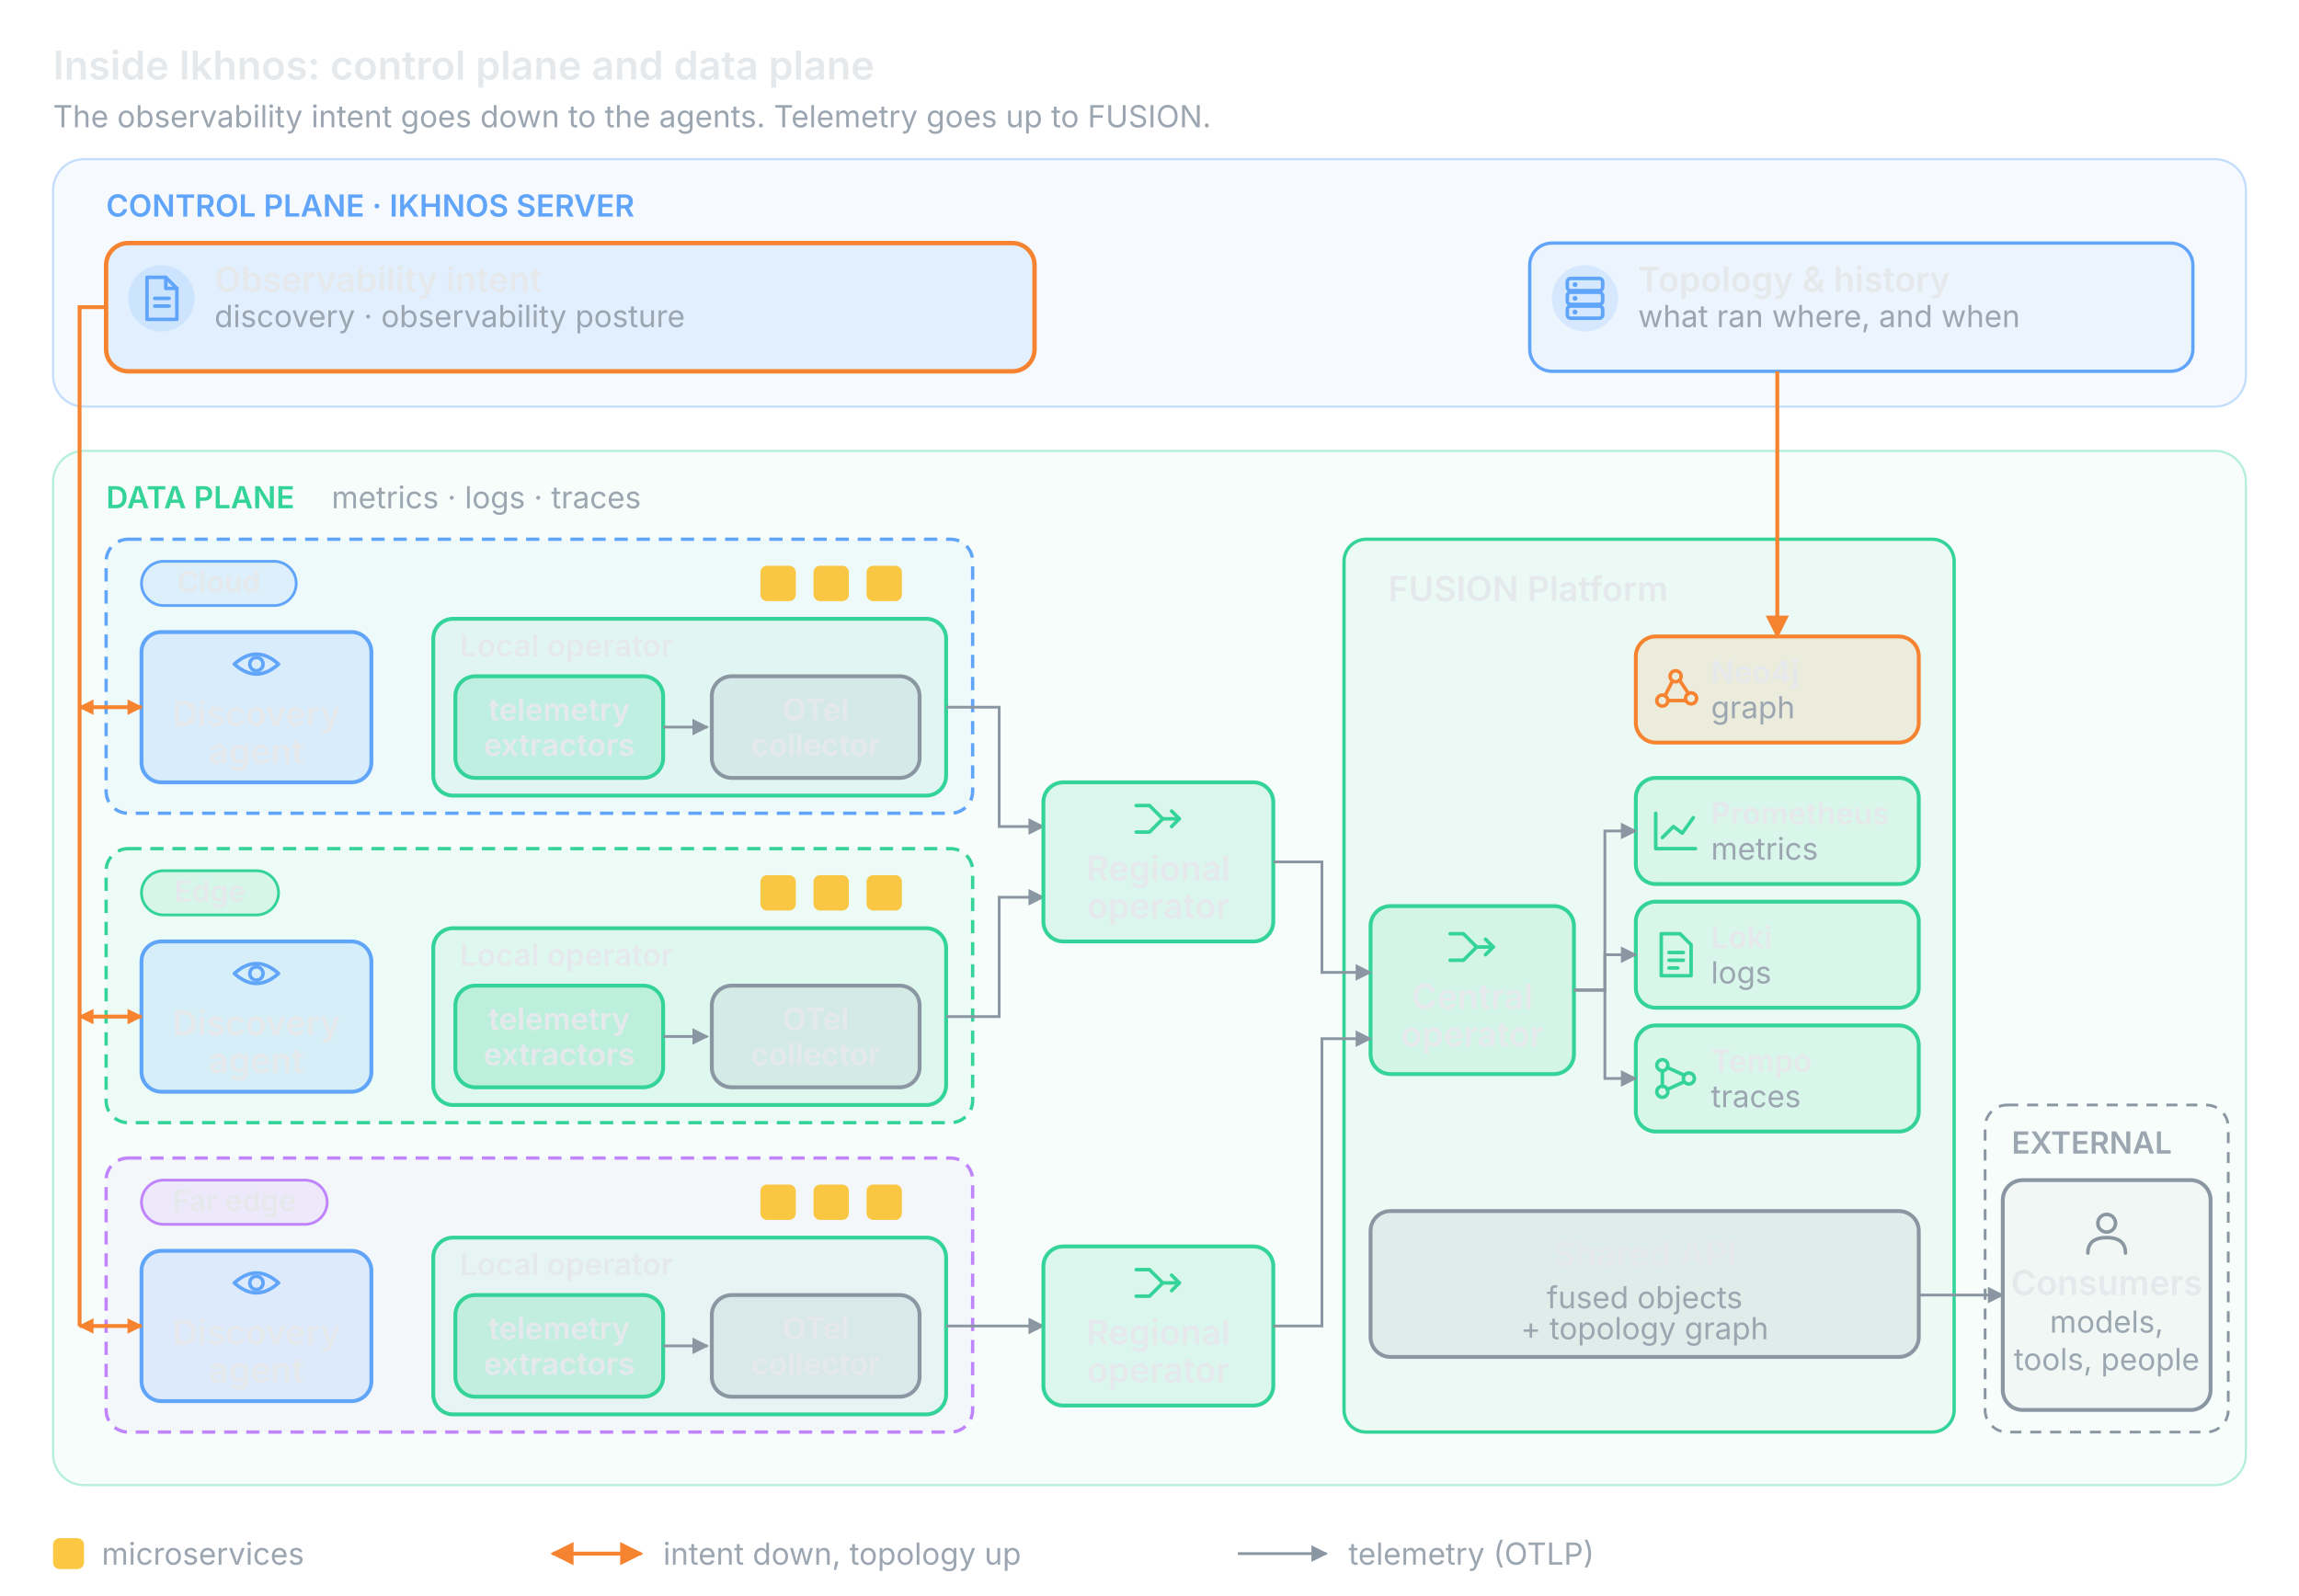
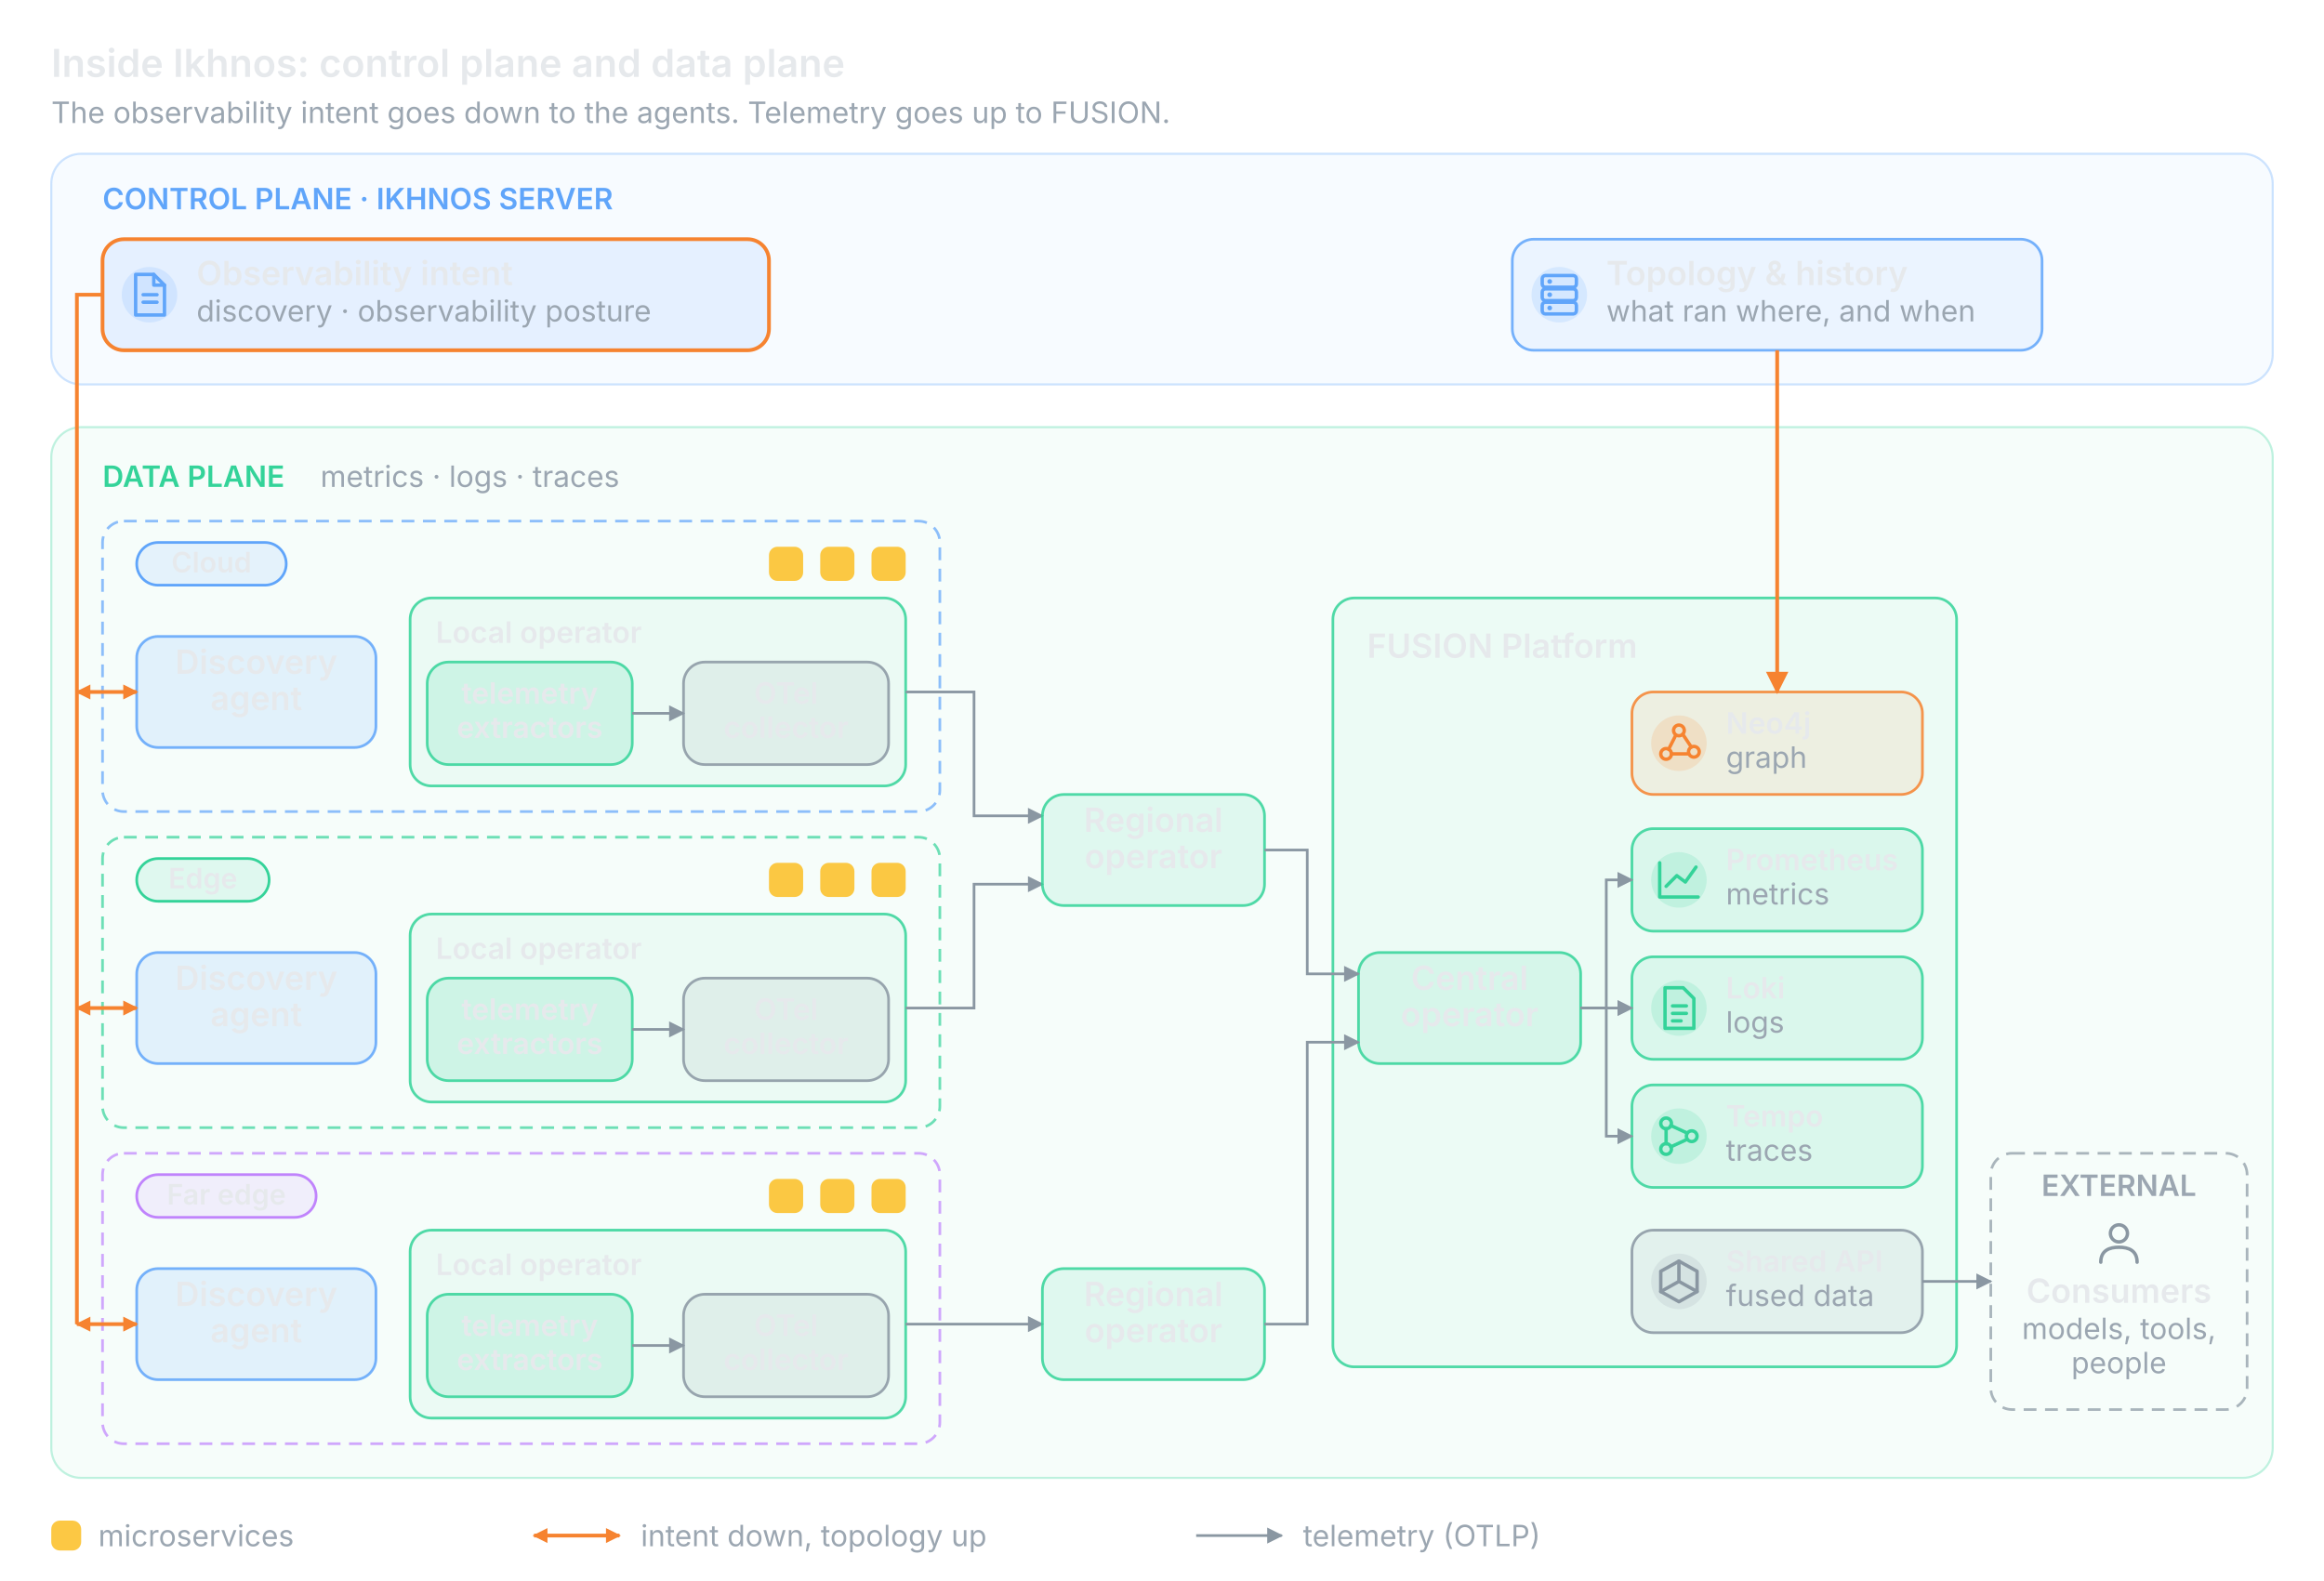
- <svg xmlns="http://www.w3.org/2000/svg" viewBox="0 0 1040 722" role="img" aria-label="Ikhnos has a control plane and a data plane. In the control plane, the server holds the observability intent, which covers discovery and the observability posture, and the topology and history. The intent goes down to a discovery agent in each cloud, edge and far-edge cluster, and the topology comes back up. In the data plane, each cluster has a local operator with telemetry extractors feeding an OpenTelemetry collector. Telemetry goes through regional operators to FUSION's central operator, then into Prometheus for metrics, Loki for logs and Tempo for traces. FUSION also holds the topology graph in Neo4j, and a shared API gives outside consumers, models, tools and people, the fused data." font-size="15.6" font-family="Inter, -apple-system, 'Segoe UI', Helvetica, Arial, sans-serif">
+ <svg xmlns="http://www.w3.org/2000/svg" viewBox="0 0 1088 740" role="img" aria-label="Ikhnos has a control plane and a data plane. In the control plane, the server holds the observability intent, which covers discovery and the observability posture, and the topology and history. The intent goes down to a discovery agent in each cloud, edge and far-edge cluster, and the topology comes back up. In the data plane, each cluster has a local operator with telemetry extractors feeding an OpenTelemetry collector. Telemetry goes through regional operators to FUSION's central operator, then into Prometheus for metrics, Loki for logs and Tempo for traces. FUSION also holds the topology graph in Neo4j, and a shared API gives outside consumers, models, tools and people, the fused data." font-size="15.6" font-family="Inter, -apple-system, 'Segoe UI', Helvetica, Arial, sans-serif">
  <defs>
    <marker id="obsplanes-arrow" viewBox="0 0 10 10" refX="9" refY="5" markerWidth="6" markerHeight="6" orient="auto-start-reverse">
      <path d="M0 0L10 5L0 10z" fill="#8a97a2" />
    </marker>
    <marker id="obsplanes-arrow-accent" viewBox="0 0 10 10" refX="9" refY="5" markerWidth="6" markerHeight="6" orient="auto-start-reverse">
      <path d="M0 0L10 5L0 10z" fill="#f68330" />
    </marker>
    <marker id="obsplanes-arrow-accent-sm" viewBox="0 0 10 10" refX="9" refY="5" markerWidth="4" markerHeight="4" orient="auto-start-reverse">
      <path d="M0 0L10 5L0 10z" fill="#f68330" />
    </marker>
  </defs>
  <text x="24" y="36" font-size="18" font-weight="600" fill="#e6e9ec">Inside Ikhnos: control plane and data plane</text>
  <text x="24" y="57.6" font-size="13.8" fill="#9ba6b1">The observability intent goes down to the agents. Telemetry goes up to FUSION.</text>
-   <rect x="24" y="72" width="992" height="112" rx="14" fill="#60a5fa" fill-opacity="0.055" stroke="#60a5fa" stroke-opacity="0.35" />
+   <rect x="24" y="72" width="1040" height="108" rx="14" fill="#60a5fa" fill-opacity="0.05" stroke="#60a5fa" stroke-opacity="0.3" />
  <text x="48" y="98" font-size="13.8" font-weight="600" fill="#60a5fa">CONTROL PLANE · IKHNOS SERVER</text>
  <g>
-     <rect x="48" y="110" width="420" height="58" rx="10" fill="#60a5fa" fill-opacity="0.14" stroke="#f68330" stroke-width="2" />
-     <circle cx="73" cy="135" r="15" fill="#60a5fa" fill-opacity="0.16" />
-     <g transform="translate(73 135)">
+     <rect x="48" y="112" width="312" height="52" rx="10" fill="#60a5fa" fill-opacity="0.12" stroke="#f68330" stroke-opacity="1" stroke-width="1.75" />
+     <circle cx="70" cy="138" r="13" fill="#60a5fa" fill-opacity="0.16" />
+     <g transform="translate(70 138)">
      <path d="M-6.5 -9.5H2L7 -4.5V9.5H-6.5Z" fill="none" stroke="#60a5fa" stroke-width="1.6" stroke-linecap="round" stroke-linejoin="round" />
      <path d="M2 -9.5V-4.5H7M-3 0H3.5M-3 3.5H3.5" fill="none" stroke="#60a5fa" stroke-width="1.6" stroke-linecap="round" stroke-linejoin="round" />
    </g>
-     <text x="97" y="132" font-weight="600" fill="#e6e9ec">Observability intent</text>
-     <text x="97" y="148" font-size="13.8" fill="#9ba6b1">discovery · observability posture</text>
-   </g>
-   <g>
-     <rect x="692" y="110" width="300" height="58" rx="10" fill="#60a5fa" fill-opacity="0.07" stroke="#60a5fa" stroke-width="1.5" />
-     <circle cx="717" cy="135" r="15" fill="#60a5fa" fill-opacity="0.16" />
-     <g transform="translate(717 135)">
+     <text x="92" y="133.5" font-weight="600" fill="#e6e9ec">Observability intent</text>
+     <text x="92" y="150.5" font-size="13.8" fill="#9ba6b1">discovery · observability posture</text>
+   </g>
+   <g>
+     <rect x="708" y="112" width="248" height="52" rx="10" fill="#60a5fa" fill-opacity="0.08" stroke="#60a5fa" stroke-opacity="0.85" stroke-width="1.25" />
+     <circle cx="730" cy="138" r="13" fill="#60a5fa" fill-opacity="0.16" />
+     <g transform="translate(730 138)">
      <rect x="-8" y="-9" width="16" height="5.5" rx="1.5" fill="none" stroke="#60a5fa" stroke-width="1.6" stroke-linecap="round" stroke-linejoin="round" />
      <rect x="-8" y="-2.75" width="16" height="5.5" rx="1.5" fill="none" stroke="#60a5fa" stroke-width="1.6" stroke-linecap="round" stroke-linejoin="round" />
      <rect x="-8" y="3.5" width="16" height="5.5" rx="1.5" fill="none" stroke="#60a5fa" stroke-width="1.6" stroke-linecap="round" stroke-linejoin="round" />
      <path d="M-4.5 -6.2h.01M-4.5 0h.01M-4.5 6.2h.01" fill="none" stroke="#60a5fa" stroke-width="2.2" stroke-linecap="round" stroke-linejoin="round" />
    </g>
-     <text x="741" y="132" font-weight="600" fill="#e6e9ec">Topology &amp; history</text>
-     <text x="741" y="148" font-size="13.8" fill="#9ba6b1">what ran where, and when</text>
-   </g>
-   <rect x="24" y="204" width="992" height="468" rx="14" fill="#34d399" fill-opacity="0.045" stroke="#34d399" stroke-opacity="0.35" />
-   <text x="48" y="230" font-size="13.8" font-weight="600" fill="#34d399">DATA PLANE</text>
-   <text x="150" y="230" font-size="13.8" fill="#9ba6b1">metrics · logs · traces</text>
-   <g>
-     <rect x="48" y="244" width="392" height="124" rx="10" fill="#60a5fa" fill-opacity="0.05" stroke="#60a5fa" stroke-width="1.5" stroke-dasharray="6 4" />
+     <text x="752" y="133.5" font-weight="600" fill="#e6e9ec">Topology &amp; history</text>
+     <text x="752" y="150.5" font-size="13.8" fill="#9ba6b1">what ran where, and when</text>
+   </g>
+   <rect x="24" y="200" width="1040" height="492" rx="14" fill="#34d399" fill-opacity="0.045" stroke="#34d399" stroke-opacity="0.3" />
+   <text x="48" y="228" font-size="13.8" font-weight="600" fill="#34d399">DATA PLANE</text>
+   <text x="150" y="228" font-size="13.8" fill="#9ba6b1">metrics · logs · traces</text>
+   <g>
+     <rect x="48" y="244" width="392" height="136" rx="10" fill="none" fill-opacity="0" stroke="#60a5fa" stroke-opacity="0.7" stroke-width="1.25" stroke-dasharray="6 4" />
    <g>
      <rect x="64" y="254" width="70" height="20" rx="10" fill="#60a5fa" fill-opacity="0.12" stroke="#60a5fa" stroke-width="1.25" />
      <text x="99" y="268" text-anchor="middle" font-size="13.2" font-weight="600" fill="#e6e9ec">Cloud</text>
    </g>
-     <rect x="344" y="256" width="16" height="16" rx="3" fill="#fbbf24" fill-opacity="0.85" />
-     <rect x="368" y="256" width="16" height="16" rx="3" fill="#fbbf24" fill-opacity="0.85" />
-     <rect x="392" y="256" width="16" height="16" rx="3" fill="#fbbf24" fill-opacity="0.85" />
-     <g>
-       <rect x="64" y="286" width="104" height="68" rx="9" fill="#60a5fa" fill-opacity="0.16" stroke="#60a5fa" stroke-width="1.75" />
-       <g transform="translate(116 300.5)">
-         <path d="M-10 0Q0 -9 10 0Q0 9 -10 0Z" fill="none" stroke="#60a5fa" stroke-width="1.6" stroke-linecap="round" stroke-linejoin="round" />
-         <circle cx="0" cy="0" r="3" fill="none" stroke="#60a5fa" stroke-width="1.6" stroke-linecap="round" stroke-linejoin="round" />
+     <rect x="360" y="256" width="16" height="16" rx="4" fill="#fbbf24" fill-opacity="0.85" />
+     <rect x="384" y="256" width="16" height="16" rx="4" fill="#fbbf24" fill-opacity="0.85" />
+     <rect x="408" y="256" width="16" height="16" rx="4" fill="#fbbf24" fill-opacity="0.85" />
+     <g>
+       <rect x="64" y="298" width="112" height="52" rx="10" fill="#60a5fa" fill-opacity="0.14" stroke="#60a5fa" stroke-opacity="0.85" stroke-width="1.25" />
+       <text x="120" y="315.5" font-weight="600" fill="#e6e9ec" text-anchor="middle">Discovery</text>
+       <text x="120" y="332.5" font-weight="600" fill="#e6e9ec" text-anchor="middle">agent</text>
+     </g>
+     <rect x="192" y="280" width="232" height="88" rx="10" fill="#34d399" fill-opacity="0.06" stroke="#34d399" stroke-opacity="0.85" stroke-width="1.25" />
+     <text x="204" y="301" font-size="13.8" font-weight="600" fill="#e6e9ec">Local operator</text>
+     <rect x="200" y="310" width="96" height="48" rx="10" fill="#34d399" fill-opacity="0.16" stroke="#34d399" stroke-opacity="0.85" stroke-width="1.25" />
+     <text x="248" y="329.5" font-size="13.8" font-weight="600" fill="#e6e9ec" text-anchor="middle">telemetry</text>
+     <text x="248" y="345.5" font-size="13.8" font-weight="600" fill="#e6e9ec" text-anchor="middle">extractors</text>
+     <path d="M296 334H320" fill="none" stroke="#8a97a2" stroke-width="1.25" marker-end="url(#obsplanes-arrow)" />
+     <rect x="320" y="310" width="96" height="48" rx="10" fill="#8a97a2" fill-opacity="0.12" stroke="#8a97a2" stroke-opacity="0.85" stroke-width="1.25" />
+     <text x="368" y="329.5" font-size="13.8" font-weight="600" fill="#e6e9ec" text-anchor="middle">OTel</text>
+     <text x="368" y="345.5" font-size="13.8" font-weight="600" fill="#e6e9ec" text-anchor="middle">collector</text>
+     <path d="M36 324H64" fill="none" stroke="#f68330" stroke-width="1.75" marker-end="url(#obsplanes-arrow-accent-sm)" marker-start="url(#obsplanes-arrow-accent-sm)" />
+     <path d="M424 324H456V382H488" fill="none" stroke="#8a97a2" stroke-width="1.25" marker-end="url(#obsplanes-arrow)" />
+   </g>
+   <g>
+     <rect x="48" y="392" width="392" height="136" rx="10" fill="none" fill-opacity="0" stroke="#34d399" stroke-opacity="0.7" stroke-width="1.25" stroke-dasharray="6 4" />
+     <g>
+       <rect x="64" y="402" width="62" height="20" rx="10" fill="#34d399" fill-opacity="0.12" stroke="#34d399" stroke-width="1.25" />
+       <text x="95" y="416" text-anchor="middle" font-size="13.2" font-weight="600" fill="#e6e9ec">Edge</text>
+     </g>
+     <rect x="360" y="404" width="16" height="16" rx="4" fill="#fbbf24" fill-opacity="0.85" />
+     <rect x="384" y="404" width="16" height="16" rx="4" fill="#fbbf24" fill-opacity="0.85" />
+     <rect x="408" y="404" width="16" height="16" rx="4" fill="#fbbf24" fill-opacity="0.85" />
+     <g>
+       <rect x="64" y="446" width="112" height="52" rx="10" fill="#60a5fa" fill-opacity="0.14" stroke="#60a5fa" stroke-opacity="0.85" stroke-width="1.25" />
+       <text x="120" y="463.5" font-weight="600" fill="#e6e9ec" text-anchor="middle">Discovery</text>
+       <text x="120" y="480.5" font-weight="600" fill="#e6e9ec" text-anchor="middle">agent</text>
+     </g>
+     <rect x="192" y="428" width="232" height="88" rx="10" fill="#34d399" fill-opacity="0.06" stroke="#34d399" stroke-opacity="0.85" stroke-width="1.25" />
+     <text x="204" y="449" font-size="13.8" font-weight="600" fill="#e6e9ec">Local operator</text>
+     <rect x="200" y="458" width="96" height="48" rx="10" fill="#34d399" fill-opacity="0.16" stroke="#34d399" stroke-opacity="0.85" stroke-width="1.25" />
+     <text x="248" y="477.5" font-size="13.8" font-weight="600" fill="#e6e9ec" text-anchor="middle">telemetry</text>
+     <text x="248" y="493.5" font-size="13.8" font-weight="600" fill="#e6e9ec" text-anchor="middle">extractors</text>
+     <path d="M296 482H320" fill="none" stroke="#8a97a2" stroke-width="1.25" marker-end="url(#obsplanes-arrow)" />
+     <rect x="320" y="458" width="96" height="48" rx="10" fill="#8a97a2" fill-opacity="0.12" stroke="#8a97a2" stroke-opacity="0.85" stroke-width="1.25" />
+     <text x="368" y="477.5" font-size="13.8" font-weight="600" fill="#e6e9ec" text-anchor="middle">OTel</text>
+     <text x="368" y="493.5" font-size="13.8" font-weight="600" fill="#e6e9ec" text-anchor="middle">collector</text>
+     <path d="M36 472H64" fill="none" stroke="#f68330" stroke-width="1.75" marker-end="url(#obsplanes-arrow-accent-sm)" marker-start="url(#obsplanes-arrow-accent-sm)" />
+     <path d="M424 472H456V414H488" fill="none" stroke="#8a97a2" stroke-width="1.25" marker-end="url(#obsplanes-arrow)" />
+   </g>
+   <g>
+     <rect x="48" y="540" width="392" height="136" rx="10" fill="none" fill-opacity="0" stroke="#c084fc" stroke-opacity="0.7" stroke-width="1.25" stroke-dasharray="6 4" />
+     <g>
+       <rect x="64" y="550" width="84" height="20" rx="10" fill="#c084fc" fill-opacity="0.12" stroke="#c084fc" stroke-width="1.25" />
+       <text x="106" y="564" text-anchor="middle" font-size="13.2" font-weight="600" fill="#e6e9ec">Far edge</text>
+     </g>
+     <rect x="360" y="552" width="16" height="16" rx="4" fill="#fbbf24" fill-opacity="0.85" />
+     <rect x="384" y="552" width="16" height="16" rx="4" fill="#fbbf24" fill-opacity="0.85" />
+     <rect x="408" y="552" width="16" height="16" rx="4" fill="#fbbf24" fill-opacity="0.85" />
+     <g>
+       <rect x="64" y="594" width="112" height="52" rx="10" fill="#60a5fa" fill-opacity="0.14" stroke="#60a5fa" stroke-opacity="0.85" stroke-width="1.25" />
+       <text x="120" y="611.5" font-weight="600" fill="#e6e9ec" text-anchor="middle">Discovery</text>
+       <text x="120" y="628.5" font-weight="600" fill="#e6e9ec" text-anchor="middle">agent</text>
+     </g>
+     <rect x="192" y="576" width="232" height="88" rx="10" fill="#34d399" fill-opacity="0.06" stroke="#34d399" stroke-opacity="0.85" stroke-width="1.25" />
+     <text x="204" y="597" font-size="13.8" font-weight="600" fill="#e6e9ec">Local operator</text>
+     <rect x="200" y="606" width="96" height="48" rx="10" fill="#34d399" fill-opacity="0.16" stroke="#34d399" stroke-opacity="0.85" stroke-width="1.25" />
+     <text x="248" y="625.5" font-size="13.8" font-weight="600" fill="#e6e9ec" text-anchor="middle">telemetry</text>
+     <text x="248" y="641.5" font-size="13.8" font-weight="600" fill="#e6e9ec" text-anchor="middle">extractors</text>
+     <path d="M296 630H320" fill="none" stroke="#8a97a2" stroke-width="1.25" marker-end="url(#obsplanes-arrow)" />
+     <rect x="320" y="606" width="96" height="48" rx="10" fill="#8a97a2" fill-opacity="0.12" stroke="#8a97a2" stroke-opacity="0.85" stroke-width="1.25" />
+     <text x="368" y="625.5" font-size="13.8" font-weight="600" fill="#e6e9ec" text-anchor="middle">OTel</text>
+     <text x="368" y="641.5" font-size="13.8" font-weight="600" fill="#e6e9ec" text-anchor="middle">collector</text>
+     <path d="M36 620H64" fill="none" stroke="#f68330" stroke-width="1.75" marker-end="url(#obsplanes-arrow-accent-sm)" marker-start="url(#obsplanes-arrow-accent-sm)" />
+     <path d="M424 620H488" fill="none" stroke="#8a97a2" stroke-width="1.25" marker-end="url(#obsplanes-arrow)" />
+   </g>
+   <path d="M48 138H36V620" fill="none" stroke="#f68330" stroke-width="1.75" />
+   <g>
+     <rect x="488" y="372" width="104" height="52" rx="10" fill="#34d399" fill-opacity="0.12" stroke="#34d399" stroke-opacity="0.85" stroke-width="1.25" />
+     <text x="540" y="389.5" font-weight="600" fill="#e6e9ec" text-anchor="middle">Regional</text>
+     <text x="540" y="406.5" font-weight="600" fill="#e6e9ec" text-anchor="middle">operator</text>
+   </g>
+   <g>
+     <rect x="488" y="594" width="104" height="52" rx="10" fill="#34d399" fill-opacity="0.12" stroke="#34d399" stroke-opacity="0.85" stroke-width="1.25" />
+     <text x="540" y="611.5" font-weight="600" fill="#e6e9ec" text-anchor="middle">Regional</text>
+     <text x="540" y="628.5" font-weight="600" fill="#e6e9ec" text-anchor="middle">operator</text>
+   </g>
+   <rect x="624" y="280" width="292" height="360" rx="10" fill="#34d399" fill-opacity="0.05" stroke="#34d399" stroke-opacity="0.85" stroke-width="1.25" />
+   <text x="640" y="308" font-weight="600" fill="#e6e9ec">FUSION Platform</text>
+   <g>
+     <rect x="636" y="446" width="104" height="52" rx="10" fill="#34d399" fill-opacity="0.12" stroke="#34d399" stroke-opacity="0.85" stroke-width="1.25" />
+     <text x="688" y="463.5" font-weight="600" fill="#e6e9ec" text-anchor="middle">Central</text>
+     <text x="688" y="480.5" font-weight="600" fill="#e6e9ec" text-anchor="middle">operator</text>
+   </g>
+   <g>
+     <rect x="764" y="324" width="136" height="48" rx="10" fill="#f68330" fill-opacity="0.1" stroke="#f68330" stroke-opacity="0.85" stroke-width="1.25" />
+     <circle cx="786" cy="348" r="13" fill="#f68330" fill-opacity="0.16" />
+     <g transform="translate(786 348)">
+       <circle cx="-6" cy="5" r="2.5" fill="none" stroke="#f68330" stroke-width="1.6" stroke-linecap="round" stroke-linejoin="round" />
+       <circle cx="0" cy="-6" r="2.5" fill="none" stroke="#f68330" stroke-width="1.6" stroke-linecap="round" stroke-linejoin="round" />
+       <circle cx="7" cy="4" r="2.5" fill="none" stroke="#f68330" stroke-width="1.6" stroke-linecap="round" stroke-linejoin="round" />
+       <path d="M-4.8 2.8L-1.5 -3.7M1.8 -4.2L5.8 1.8M-3.5 5H4.5" fill="none" stroke="#f68330" stroke-width="1.6" stroke-linecap="round" stroke-linejoin="round" />
+     </g>
+     <text x="808" y="343.5" font-size="13.8" font-weight="600" fill="#e6e9ec">Neo4j</text>
+     <text x="808" y="359.5" font-size="13.8" fill="#9ba6b1">graph</text>
+   </g>
+   <g>
+     <g>
+       <rect x="764" y="388" width="136" height="48" rx="10" fill="#34d399" fill-opacity="0.1" stroke="#34d399" stroke-opacity="0.85" stroke-width="1.25" />
+       <circle cx="786" cy="412" r="13" fill="#34d399" fill-opacity="0.16" />
+       <g transform="translate(786 412)">
+         <path d="M-9 -8V8H9M-6 3L-1 -2L3 1L8 -6" fill="none" stroke="#34d399" stroke-width="1.6" stroke-linecap="round" stroke-linejoin="round" />
      </g>
-       <text x="116" y="328.5" font-weight="600" fill="#e6e9ec" text-anchor="middle">Discovery</text>
-       <text x="116" y="345.5" font-weight="600" fill="#e6e9ec" text-anchor="middle">agent</text>
-     </g>
-     <rect x="196" y="280" width="232" height="80" rx="9" fill="#34d399" fill-opacity="0.07" stroke="#34d399" stroke-width="1.75" />
-     <text x="208" y="297" font-size="13.8" font-weight="600" fill="#e6e9ec">Local operator</text>
-     <rect x="206" y="306" width="94" height="46" rx="9" fill="#34d399" fill-opacity="0.2" stroke="#34d399" stroke-width="1.75" />
-     <text x="253" y="326" font-size="13.8" font-weight="600" fill="#e6e9ec" text-anchor="middle">telemetry</text>
-     <text x="253" y="342" font-size="13.8" font-weight="600" fill="#e6e9ec" text-anchor="middle">extractors</text>
-     <path d="M300 329H320" fill="none" stroke="#8a97a2" stroke-width="1.25" marker-end="url(#obsplanes-arrow)" />
-     <rect x="322" y="306" width="94" height="46" rx="9" fill="#8a97a2" fill-opacity="0.14" stroke="#8a97a2" stroke-width="1.75" />
-     <text x="369" y="326" font-size="13.8" font-weight="600" fill="#e6e9ec" text-anchor="middle">OTel</text>
-     <text x="369" y="342" font-size="13.8" font-weight="600" fill="#e6e9ec" text-anchor="middle">collector</text>
-     <path d="M36 320H64" fill="none" stroke="#f68330" stroke-width="1.75" marker-end="url(#obsplanes-arrow-accent-sm)" marker-start="url(#obsplanes-arrow-accent-sm)" />
-     <path d="M428 320H452V374H472" fill="none" stroke="#8a97a2" stroke-width="1.25" marker-end="url(#obsplanes-arrow)" />
-   </g>
-   <g>
-     <rect x="48" y="384" width="392" height="124" rx="10" fill="#34d399" fill-opacity="0.05" stroke="#34d399" stroke-width="1.5" stroke-dasharray="6 4" />
-     <g>
-       <rect x="64" y="394" width="62" height="20" rx="10" fill="#34d399" fill-opacity="0.12" stroke="#34d399" stroke-width="1.25" />
-       <text x="95" y="408" text-anchor="middle" font-size="13.2" font-weight="600" fill="#e6e9ec">Edge</text>
-     </g>
-     <rect x="344" y="396" width="16" height="16" rx="3" fill="#fbbf24" fill-opacity="0.85" />
-     <rect x="368" y="396" width="16" height="16" rx="3" fill="#fbbf24" fill-opacity="0.85" />
-     <rect x="392" y="396" width="16" height="16" rx="3" fill="#fbbf24" fill-opacity="0.85" />
-     <g>
-       <rect x="64" y="426" width="104" height="68" rx="9" fill="#60a5fa" fill-opacity="0.16" stroke="#60a5fa" stroke-width="1.75" />
-       <g transform="translate(116 440.5)">
-         <path d="M-10 0Q0 -9 10 0Q0 9 -10 0Z" fill="none" stroke="#60a5fa" stroke-width="1.6" stroke-linecap="round" stroke-linejoin="round" />
-         <circle cx="0" cy="0" r="3" fill="none" stroke="#60a5fa" stroke-width="1.6" stroke-linecap="round" stroke-linejoin="round" />
+       <text x="808" y="407.5" font-size="13.8" font-weight="600" fill="#e6e9ec">Prometheus</text>
+       <text x="808" y="423.5" font-size="13.8" fill="#9ba6b1">metrics</text>
+     </g>
+     <path d="M740 472H752V412H764" fill="none" stroke="#8a97a2" stroke-width="1.25" marker-end="url(#obsplanes-arrow)" />
+   </g>
+   <g>
+     <g>
+       <rect x="764" y="448" width="136" height="48" rx="10" fill="#34d399" fill-opacity="0.1" stroke="#34d399" stroke-opacity="0.85" stroke-width="1.25" />
+       <circle cx="786" cy="472" r="13" fill="#34d399" fill-opacity="0.16" />
+       <g transform="translate(786 472)">
+         <path d="M-6.5 -9.5H2L7 -4.5V9.5H-6.5Z" fill="none" stroke="#34d399" stroke-width="1.6" stroke-linecap="round" stroke-linejoin="round" />
+         <path d="M-3 -1H3.5M-3 2.5H3.5M-3 6H1" fill="none" stroke="#34d399" stroke-width="1.6" stroke-linecap="round" stroke-linejoin="round" />
      </g>
-       <text x="116" y="468.5" font-weight="600" fill="#e6e9ec" text-anchor="middle">Discovery</text>
-       <text x="116" y="485.5" font-weight="600" fill="#e6e9ec" text-anchor="middle">agent</text>
-     </g>
-     <rect x="196" y="420" width="232" height="80" rx="9" fill="#34d399" fill-opacity="0.07" stroke="#34d399" stroke-width="1.75" />
-     <text x="208" y="437" font-size="13.8" font-weight="600" fill="#e6e9ec">Local operator</text>
-     <rect x="206" y="446" width="94" height="46" rx="9" fill="#34d399" fill-opacity="0.2" stroke="#34d399" stroke-width="1.75" />
-     <text x="253" y="466" font-size="13.8" font-weight="600" fill="#e6e9ec" text-anchor="middle">telemetry</text>
-     <text x="253" y="482" font-size="13.8" font-weight="600" fill="#e6e9ec" text-anchor="middle">extractors</text>
-     <path d="M300 469H320" fill="none" stroke="#8a97a2" stroke-width="1.25" marker-end="url(#obsplanes-arrow)" />
-     <rect x="322" y="446" width="94" height="46" rx="9" fill="#8a97a2" fill-opacity="0.14" stroke="#8a97a2" stroke-width="1.75" />
-     <text x="369" y="466" font-size="13.8" font-weight="600" fill="#e6e9ec" text-anchor="middle">OTel</text>
-     <text x="369" y="482" font-size="13.8" font-weight="600" fill="#e6e9ec" text-anchor="middle">collector</text>
-     <path d="M36 460H64" fill="none" stroke="#f68330" stroke-width="1.75" marker-end="url(#obsplanes-arrow-accent-sm)" marker-start="url(#obsplanes-arrow-accent-sm)" />
-     <path d="M428 460H452V406H472" fill="none" stroke="#8a97a2" stroke-width="1.25" marker-end="url(#obsplanes-arrow)" />
-   </g>
-   <g>
-     <rect x="48" y="524" width="392" height="124" rx="10" fill="#c084fc" fill-opacity="0.05" stroke="#c084fc" stroke-width="1.5" stroke-dasharray="6 4" />
-     <g>
-       <rect x="64" y="534" width="84" height="20" rx="10" fill="#c084fc" fill-opacity="0.12" stroke="#c084fc" stroke-width="1.25" />
-       <text x="106" y="548" text-anchor="middle" font-size="13.2" font-weight="600" fill="#e6e9ec">Far edge</text>
-     </g>
-     <rect x="344" y="536" width="16" height="16" rx="3" fill="#fbbf24" fill-opacity="0.85" />
-     <rect x="368" y="536" width="16" height="16" rx="3" fill="#fbbf24" fill-opacity="0.85" />
-     <rect x="392" y="536" width="16" height="16" rx="3" fill="#fbbf24" fill-opacity="0.85" />
-     <g>
-       <rect x="64" y="566" width="104" height="68" rx="9" fill="#60a5fa" fill-opacity="0.16" stroke="#60a5fa" stroke-width="1.75" />
-       <g transform="translate(116 580.5)">
-         <path d="M-10 0Q0 -9 10 0Q0 9 -10 0Z" fill="none" stroke="#60a5fa" stroke-width="1.6" stroke-linecap="round" stroke-linejoin="round" />
-         <circle cx="0" cy="0" r="3" fill="none" stroke="#60a5fa" stroke-width="1.6" stroke-linecap="round" stroke-linejoin="round" />
+       <text x="808" y="467.5" font-size="13.8" font-weight="600" fill="#e6e9ec">Loki</text>
+       <text x="808" y="483.5" font-size="13.8" fill="#9ba6b1">logs</text>
+     </g>
+     <path d="M740 472H752V472H764" fill="none" stroke="#8a97a2" stroke-width="1.25" marker-end="url(#obsplanes-arrow)" />
+   </g>
+   <g>
+     <g>
+       <rect x="764" y="508" width="136" height="48" rx="10" fill="#34d399" fill-opacity="0.1" stroke="#34d399" stroke-opacity="0.85" stroke-width="1.25" />
+       <circle cx="786" cy="532" r="13" fill="#34d399" fill-opacity="0.16" />
+       <g transform="translate(786 532)">
+         <circle cx="-6" cy="-6" r="2.5" fill="none" stroke="#34d399" stroke-width="1.6" stroke-linecap="round" stroke-linejoin="round" />
+         <circle cx="6" cy="0" r="2.5" fill="none" stroke="#34d399" stroke-width="1.6" stroke-linecap="round" stroke-linejoin="round" />
+         <circle cx="-6" cy="6" r="2.5" fill="none" stroke="#34d399" stroke-width="1.6" stroke-linecap="round" stroke-linejoin="round" />
+         <path d="M-6 -3.5V3.5M-3.8 -5L3.8 -1.5M-3.8 5L3.8 1.5" fill="none" stroke="#34d399" stroke-width="1.6" stroke-linecap="round" stroke-linejoin="round" />
      </g>
-       <text x="116" y="608.5" font-weight="600" fill="#e6e9ec" text-anchor="middle">Discovery</text>
-       <text x="116" y="625.5" font-weight="600" fill="#e6e9ec" text-anchor="middle">agent</text>
-     </g>
-     <rect x="196" y="560" width="232" height="80" rx="9" fill="#34d399" fill-opacity="0.07" stroke="#34d399" stroke-width="1.75" />
-     <text x="208" y="577" font-size="13.8" font-weight="600" fill="#e6e9ec">Local operator</text>
-     <rect x="206" y="586" width="94" height="46" rx="9" fill="#34d399" fill-opacity="0.2" stroke="#34d399" stroke-width="1.75" />
-     <text x="253" y="606" font-size="13.8" font-weight="600" fill="#e6e9ec" text-anchor="middle">telemetry</text>
-     <text x="253" y="622" font-size="13.8" font-weight="600" fill="#e6e9ec" text-anchor="middle">extractors</text>
-     <path d="M300 609H320" fill="none" stroke="#8a97a2" stroke-width="1.25" marker-end="url(#obsplanes-arrow)" />
-     <rect x="322" y="586" width="94" height="46" rx="9" fill="#8a97a2" fill-opacity="0.14" stroke="#8a97a2" stroke-width="1.75" />
-     <text x="369" y="606" font-size="13.8" font-weight="600" fill="#e6e9ec" text-anchor="middle">OTel</text>
-     <text x="369" y="622" font-size="13.8" font-weight="600" fill="#e6e9ec" text-anchor="middle">collector</text>
-     <path d="M36 600H64" fill="none" stroke="#f68330" stroke-width="1.75" marker-end="url(#obsplanes-arrow-accent-sm)" marker-start="url(#obsplanes-arrow-accent-sm)" />
-     <path d="M428 600H472" fill="none" stroke="#8a97a2" stroke-width="1.25" marker-end="url(#obsplanes-arrow)" />
-   </g>
-   <path d="M48 139H36V600" fill="none" stroke="#f68330" stroke-width="1.75" />
-   <g>
-     <rect x="472" y="354" width="104" height="72" rx="9" fill="#34d399" fill-opacity="0.14" stroke="#34d399" stroke-width="1.75" />
-     <g transform="translate(524 370.5)">
-       <path d="M-10 -6H-4L2 0M-10 6H-4L2 0M2 0H9.5" fill="none" stroke="#34d399" stroke-width="1.6" stroke-linecap="round" stroke-linejoin="round" />
-       <path d="M6 -3.5L9.5 0L6 3.5" fill="none" stroke="#34d399" stroke-width="1.6" stroke-linecap="round" stroke-linejoin="round" />
-     </g>
-     <text x="524" y="398.5" font-weight="600" fill="#e6e9ec" text-anchor="middle">Regional</text>
-     <text x="524" y="415.5" font-weight="600" fill="#e6e9ec" text-anchor="middle">operator</text>
-   </g>
-   <g>
-     <rect x="472" y="564" width="104" height="72" rx="9" fill="#34d399" fill-opacity="0.14" stroke="#34d399" stroke-width="1.75" />
-     <g transform="translate(524 580.5)">
-       <path d="M-10 -6H-4L2 0M-10 6H-4L2 0M2 0H9.5" fill="none" stroke="#34d399" stroke-width="1.6" stroke-linecap="round" stroke-linejoin="round" />
-       <path d="M6 -3.5L9.5 0L6 3.5" fill="none" stroke="#34d399" stroke-width="1.6" stroke-linecap="round" stroke-linejoin="round" />
-     </g>
-     <text x="524" y="608.5" font-weight="600" fill="#e6e9ec" text-anchor="middle">Regional</text>
-     <text x="524" y="625.5" font-weight="600" fill="#e6e9ec" text-anchor="middle">operator</text>
-   </g>
-   <rect x="608" y="244" width="276" height="404" rx="10" fill="#34d399" fill-opacity="0.06" stroke="#34d399" stroke-width="1.5" />
-   <text x="628" y="272" font-weight="600" fill="#e6e9ec">FUSION Platform</text>
-   <g>
-     <rect x="620" y="410" width="92" height="76" rx="9" fill="#34d399" fill-opacity="0.14" stroke="#34d399" stroke-width="1.75" />
-     <g transform="translate(666 428.5)">
-       <path d="M-10 -6H-4L2 0M-10 6H-4L2 0M2 0H9.5" fill="none" stroke="#34d399" stroke-width="1.6" stroke-linecap="round" stroke-linejoin="round" />
-       <path d="M6 -3.5L9.5 0L6 3.5" fill="none" stroke="#34d399" stroke-width="1.6" stroke-linecap="round" stroke-linejoin="round" />
-     </g>
-     <text x="666" y="456.5" font-weight="600" fill="#e6e9ec" text-anchor="middle">Central</text>
-     <text x="666" y="473.5" font-weight="600" fill="#e6e9ec" text-anchor="middle">operator</text>
-   </g>
-   <rect x="740" y="288" width="128" height="48" rx="9" fill="#f68330" fill-opacity="0.12" stroke="#f68330" stroke-width="1.75" />
-   <g transform="translate(758 312)">
-     <circle cx="-6" cy="5" r="2.5" fill="none" stroke="#f68330" stroke-width="1.6" stroke-linecap="round" stroke-linejoin="round" />
-     <circle cx="0" cy="-6" r="2.5" fill="none" stroke="#f68330" stroke-width="1.6" stroke-linecap="round" stroke-linejoin="round" />
-     <circle cx="7" cy="4" r="2.5" fill="none" stroke="#f68330" stroke-width="1.6" stroke-linecap="round" stroke-linejoin="round" />
-     <path d="M-4.8 2.8L-1.5 -3.7M1.8 -4.2L5.8 1.8M-3.5 5H4.5" fill="none" stroke="#f68330" stroke-width="1.6" stroke-linecap="round" stroke-linejoin="round" />
-   </g>
-   <text x="774" y="309" font-size="13.8" font-weight="600" fill="#e6e9ec">Neo4j</text>
-   <text x="774" y="325" font-size="13.8" fill="#9ba6b1">graph</text>
-   <g>
-     <rect x="740" y="352" width="128" height="48" rx="9" fill="#34d399" fill-opacity="0.1" stroke="#34d399" stroke-width="1.75" />
-     <g transform="translate(758 376)">
-       <path d="M-9 -8V8H9M-6 3L-1 -2L3 1L8 -6" fill="none" stroke="#34d399" stroke-width="1.6" stroke-linecap="round" stroke-linejoin="round" />
-     </g>
-     <text x="774" y="373" font-size="13.8" font-weight="600" fill="#e6e9ec">Prometheus</text>
-     <text x="774" y="389" font-size="13.8" fill="#9ba6b1">metrics</text>
-     <path d="M712 448H726V376H740" fill="none" stroke="#8a97a2" stroke-width="1.25" marker-end="url(#obsplanes-arrow)" />
-   </g>
-   <g>
-     <rect x="740" y="408" width="128" height="48" rx="9" fill="#34d399" fill-opacity="0.1" stroke="#34d399" stroke-width="1.75" />
-     <g transform="translate(758 432)">
-       <path d="M-6.5 -9.5H2L7 -4.5V9.5H-6.5Z" fill="none" stroke="#34d399" stroke-width="1.6" stroke-linecap="round" stroke-linejoin="round" />
-       <path d="M-3 -1H3.5M-3 2.5H3.5M-3 6H1" fill="none" stroke="#34d399" stroke-width="1.6" stroke-linecap="round" stroke-linejoin="round" />
-     </g>
-     <text x="774" y="429" font-size="13.8" font-weight="600" fill="#e6e9ec">Loki</text>
-     <text x="774" y="445" font-size="13.8" fill="#9ba6b1">logs</text>
-     <path d="M712 448H726V432H740" fill="none" stroke="#8a97a2" stroke-width="1.25" marker-end="url(#obsplanes-arrow)" />
-   </g>
-   <g>
-     <rect x="740" y="464" width="128" height="48" rx="9" fill="#34d399" fill-opacity="0.1" stroke="#34d399" stroke-width="1.75" />
-     <g transform="translate(758 488)">
-       <circle cx="-6" cy="-6" r="2.5" fill="none" stroke="#34d399" stroke-width="1.6" stroke-linecap="round" stroke-linejoin="round" />
-       <circle cx="6" cy="0" r="2.5" fill="none" stroke="#34d399" stroke-width="1.6" stroke-linecap="round" stroke-linejoin="round" />
-       <circle cx="-6" cy="6" r="2.5" fill="none" stroke="#34d399" stroke-width="1.6" stroke-linecap="round" stroke-linejoin="round" />
-       <path d="M-6 -3.5V3.5M-3.8 -5L3.8 -1.5M-3.8 5L3.8 1.5" fill="none" stroke="#34d399" stroke-width="1.6" stroke-linecap="round" stroke-linejoin="round" />
-     </g>
-     <text x="774" y="485" font-size="13.8" font-weight="600" fill="#e6e9ec">Tempo</text>
-     <text x="774" y="501" font-size="13.8" fill="#9ba6b1">traces</text>
-     <path d="M712 448H726V488H740" fill="none" stroke="#8a97a2" stroke-width="1.25" marker-end="url(#obsplanes-arrow)" />
-   </g>
-   <rect x="620" y="548" width="248" height="66" rx="9" fill="#8a97a2" fill-opacity="0.14" stroke="#8a97a2" stroke-width="1.75" />
-   <text x="744" y="573" font-weight="600" fill="#e6e9ec" text-anchor="middle">Shared API</text>
-   <text x="744" y="592" font-size="13.8" fill="#9ba6b1" text-anchor="middle">fused objects</text>
-   <text x="744" y="606" font-size="13.8" fill="#9ba6b1" text-anchor="middle">+ topology graph</text>
-   <rect x="898" y="500" width="110" height="148" rx="10" fill="none" stroke="#8a97a2" stroke-width="1.25" stroke-dasharray="5 4" />
-   <text x="910" y="522" font-size="13.8" font-weight="600" fill="#9ba6b1">EXTERNAL</text>
-   <rect x="906" y="534" width="94" height="104" rx="9" fill="#8a97a2" fill-opacity="0.06" stroke="#8a97a2" stroke-width="1.75" />
-   <g transform="translate(953 558)">
+       <text x="808" y="527.5" font-size="13.8" font-weight="600" fill="#e6e9ec">Tempo</text>
+       <text x="808" y="543.5" font-size="13.8" fill="#9ba6b1">traces</text>
+     </g>
+     <path d="M740 472H752V532H764" fill="none" stroke="#8a97a2" stroke-width="1.25" marker-end="url(#obsplanes-arrow)" />
+   </g>
+   <g>
+     <rect x="764" y="576" width="136" height="48" rx="10" fill="#8a97a2" fill-opacity="0.1" stroke="#8a97a2" stroke-opacity="0.85" stroke-width="1.25" />
+     <circle cx="786" cy="600" r="13" fill="#8a97a2" fill-opacity="0.16" />
+     <g transform="translate(786 600)">
+       <path d="M0 -9.5L8.5 -4.75V4.75L0 9.5L-8.5 4.75V-4.75Z" fill="none" stroke="#8a97a2" stroke-width="1.6" stroke-linecap="round" stroke-linejoin="round" />
+       <path d="M0 -9.5V0M0 0L8.5 4.75M0 0L-8.5 4.75" fill="none" stroke="#8a97a2" stroke-width="1.6" stroke-linecap="round" stroke-linejoin="round" />
+     </g>
+     <text x="808" y="595.5" font-size="13.8" font-weight="600" fill="#e6e9ec">Shared API</text>
+     <text x="808" y="611.5" font-size="13.8" fill="#9ba6b1">fused data</text>
+   </g>
+   <rect x="932" y="540" width="120" height="120" rx="10" fill="none" fill-opacity="0" stroke="#8a97a2" stroke-opacity="0.7" stroke-width="1.25" stroke-dasharray="6 4" />
+   <text x="992" y="560" font-size="13.8" font-weight="600" fill="#9ba6b1" text-anchor="middle">EXTERNAL</text>
+   <g transform="translate(992 582)">
    <circle cx="0" cy="-4.5" r="4" fill="none" stroke="#8a97a2" stroke-width="1.6" stroke-linecap="round" stroke-linejoin="round" />
    <path d="M-8.5 9C-8.5 3.5 -4.5 2 0 2S8.5 3.5 8.5 9" fill="none" stroke="#8a97a2" stroke-width="1.6" stroke-linecap="round" stroke-linejoin="round" />
  </g>
-   <text x="953" y="586" font-weight="600" fill="#e6e9ec" text-anchor="middle">Consumers</text>
-   <text x="953" y="603" font-size="13.8" fill="#9ba6b1" text-anchor="middle">models,</text>
-   <text x="953" y="620" font-size="13.8" fill="#9ba6b1" text-anchor="middle">tools, people</text>
-   <path d="M868 586H906" fill="none" stroke="#8a97a2" stroke-width="1.25" marker-end="url(#obsplanes-arrow)" />
-   <path d="M576 390H598V440H620" fill="none" stroke="#8a97a2" stroke-width="1.25" marker-end="url(#obsplanes-arrow)" />
-   <path d="M576 600H598V470H620" fill="none" stroke="#8a97a2" stroke-width="1.25" marker-end="url(#obsplanes-arrow)" />
-   <path d="M804 168V288" fill="none" stroke="#f68330" stroke-width="1.75" marker-end="url(#obsplanes-arrow-accent)" />
-   <rect x="24" y="696" width="14" height="14" rx="3" fill="#fbbf24" fill-opacity="0.85" />
-   <text x="46" y="708" font-size="13.8" fill="#9ba6b1">microservices</text>
-   <path d="M250 703H290" fill="none" stroke="#f68330" stroke-width="1.75" marker-end="url(#obsplanes-arrow-accent)" marker-start="url(#obsplanes-arrow-accent)" />
-   <text x="300" y="708" font-size="13.8" fill="#9ba6b1">intent down, topology up</text>
-   <path d="M560 703H600" fill="none" stroke="#8a97a2" stroke-width="1.25" marker-end="url(#obsplanes-arrow)" />
-   <text x="610" y="708" font-size="13.8" fill="#9ba6b1">telemetry (OTLP)</text>
+   <text x="992" y="610" font-weight="600" fill="#e6e9ec" text-anchor="middle">Consumers</text>
+   <text x="992" y="627" font-size="13.8" fill="#9ba6b1" text-anchor="middle">models, tools,</text>
+   <text x="992" y="643" font-size="13.8" fill="#9ba6b1" text-anchor="middle">people</text>
+   <path d="M900 600H932" fill="none" stroke="#8a97a2" stroke-width="1.25" marker-end="url(#obsplanes-arrow)" />
+   <path d="M592 398H612V456H636" fill="none" stroke="#8a97a2" stroke-width="1.25" marker-end="url(#obsplanes-arrow)" />
+   <path d="M592 620H612V488H636" fill="none" stroke="#8a97a2" stroke-width="1.25" marker-end="url(#obsplanes-arrow)" />
+   <path d="M832 164V324" fill="none" stroke="#f68330" stroke-width="1.75" marker-end="url(#obsplanes-arrow-accent)" />
+   <rect x="24" y="712" width="14" height="14" rx="4" fill="#fbbf24" fill-opacity="0.85" />
+   <text x="46" y="724" font-size="13.8" fill="#9ba6b1">microservices</text>
+   <path d="M250 719H290" fill="none" stroke="#f68330" stroke-width="1.75" marker-end="url(#obsplanes-arrow-accent-sm)" marker-start="url(#obsplanes-arrow-accent-sm)" />
+   <text x="300" y="724" font-size="13.8" fill="#9ba6b1">intent down, topology up</text>
+   <path d="M560 719H600" fill="none" stroke="#8a97a2" stroke-width="1.25" marker-end="url(#obsplanes-arrow)" />
+   <text x="610" y="724" font-size="13.8" fill="#9ba6b1">telemetry (OTLP)</text>
</svg>
